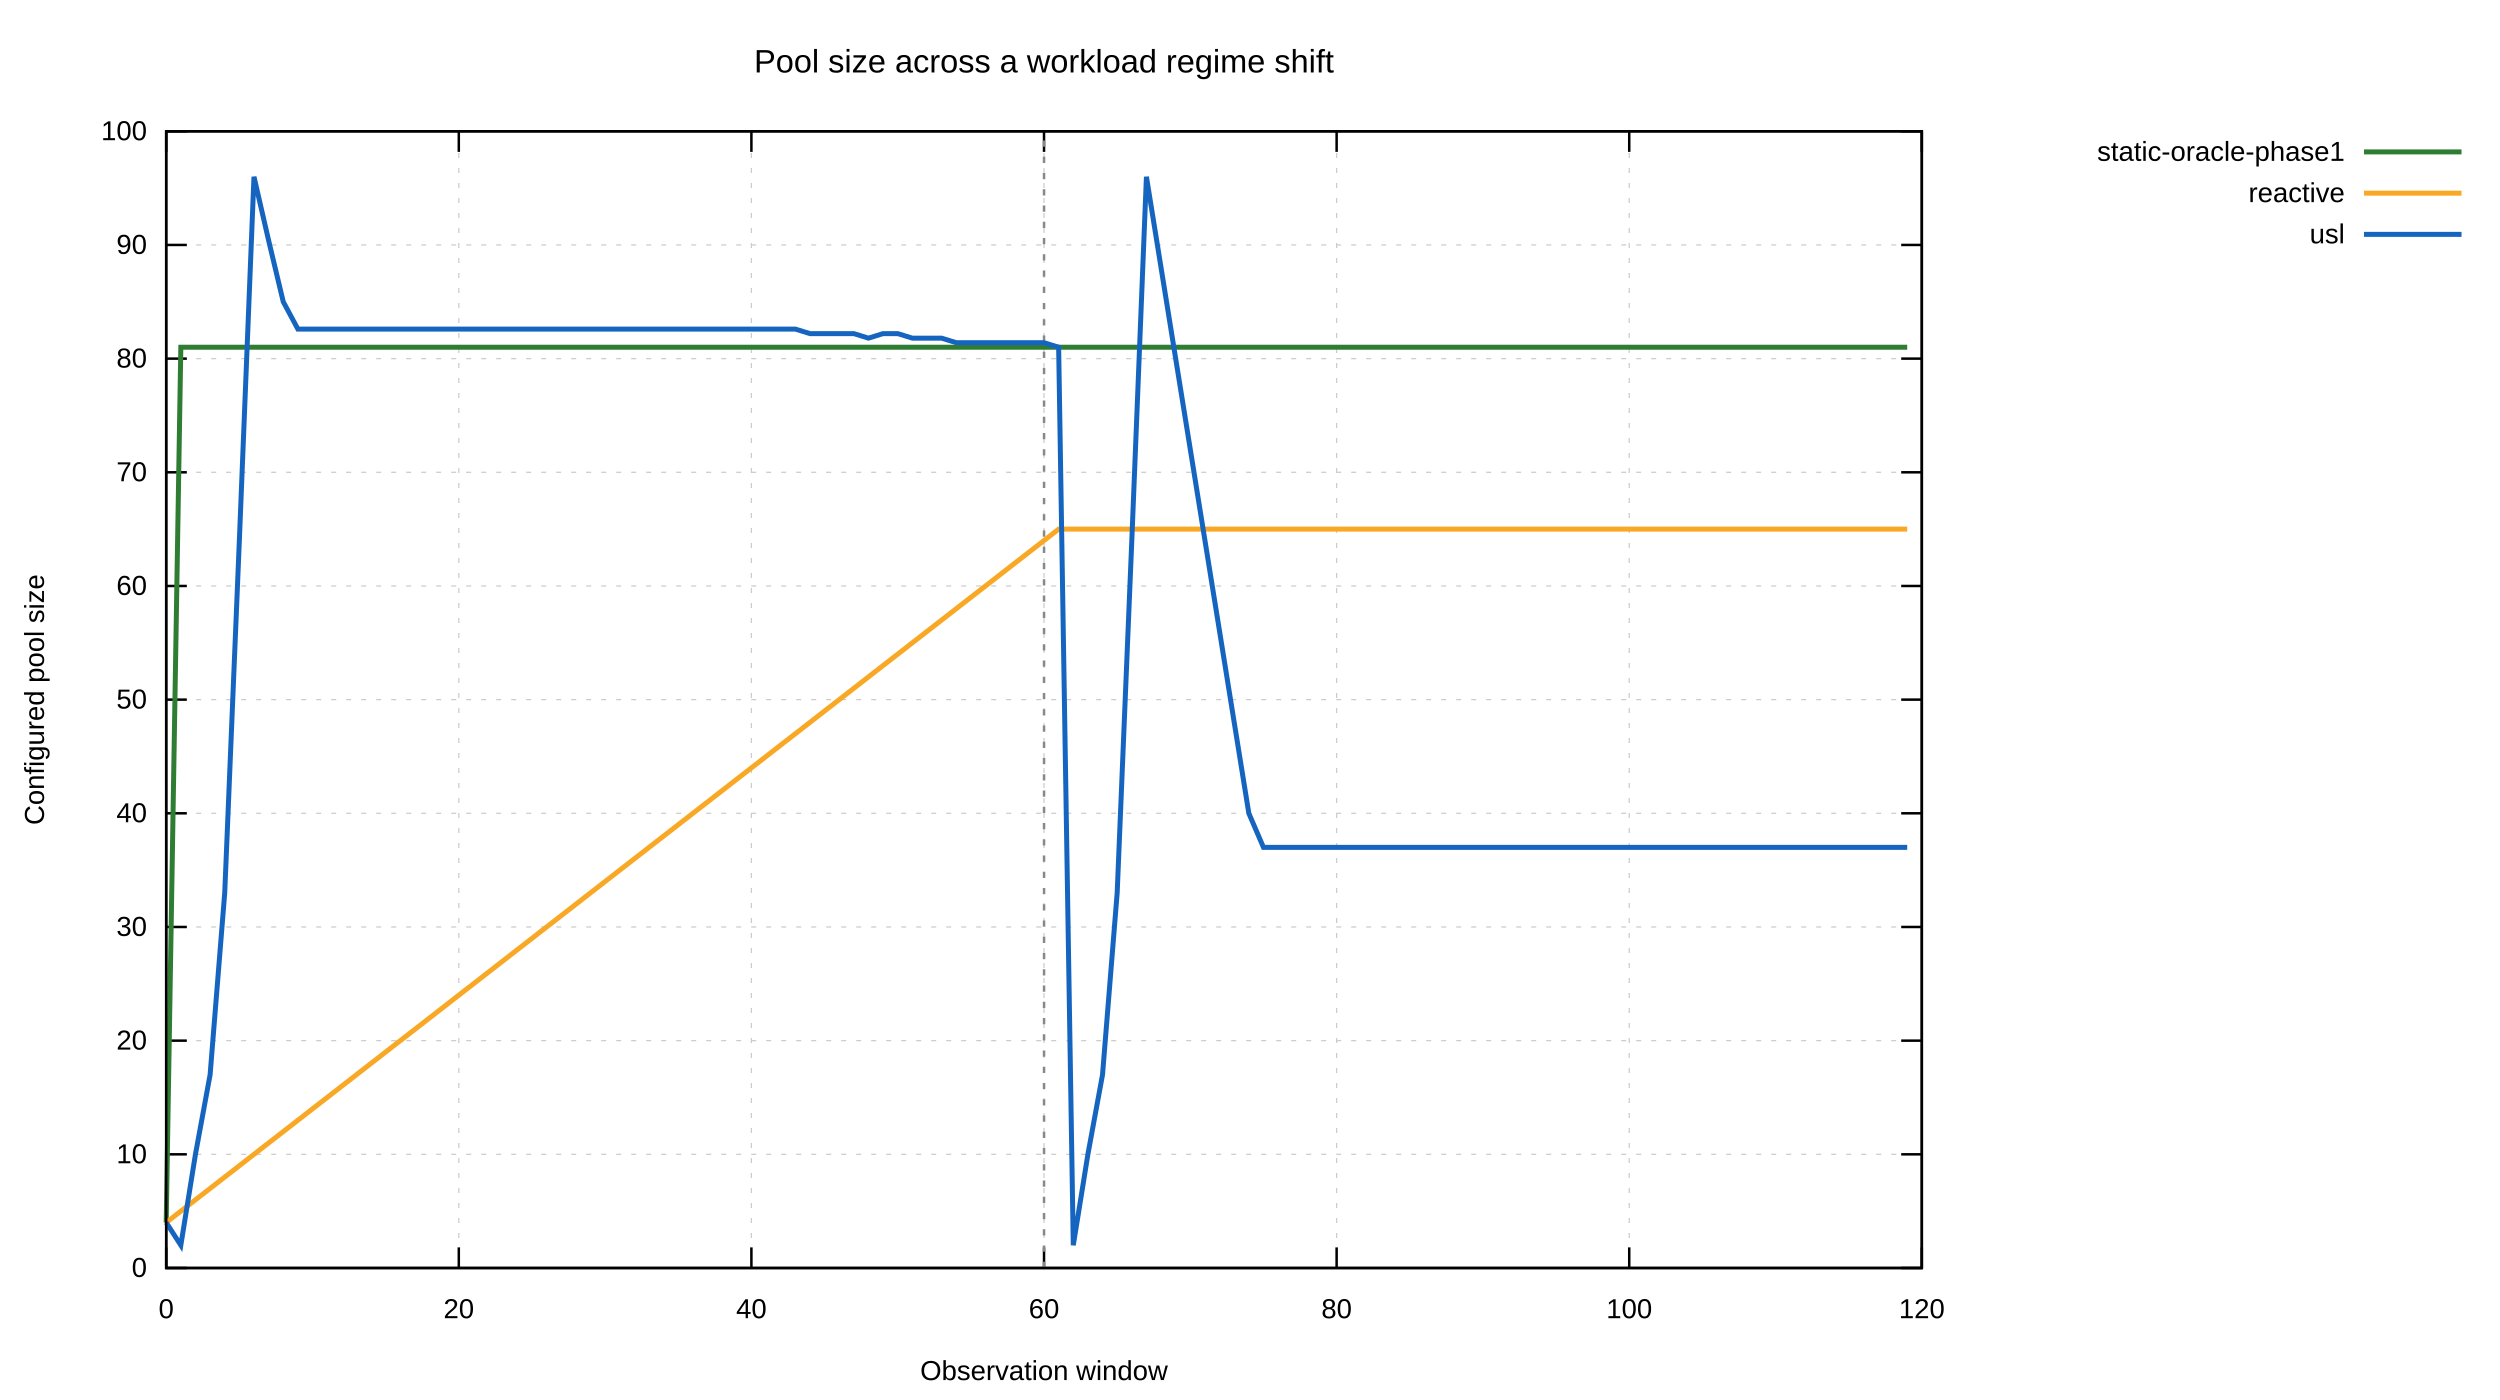
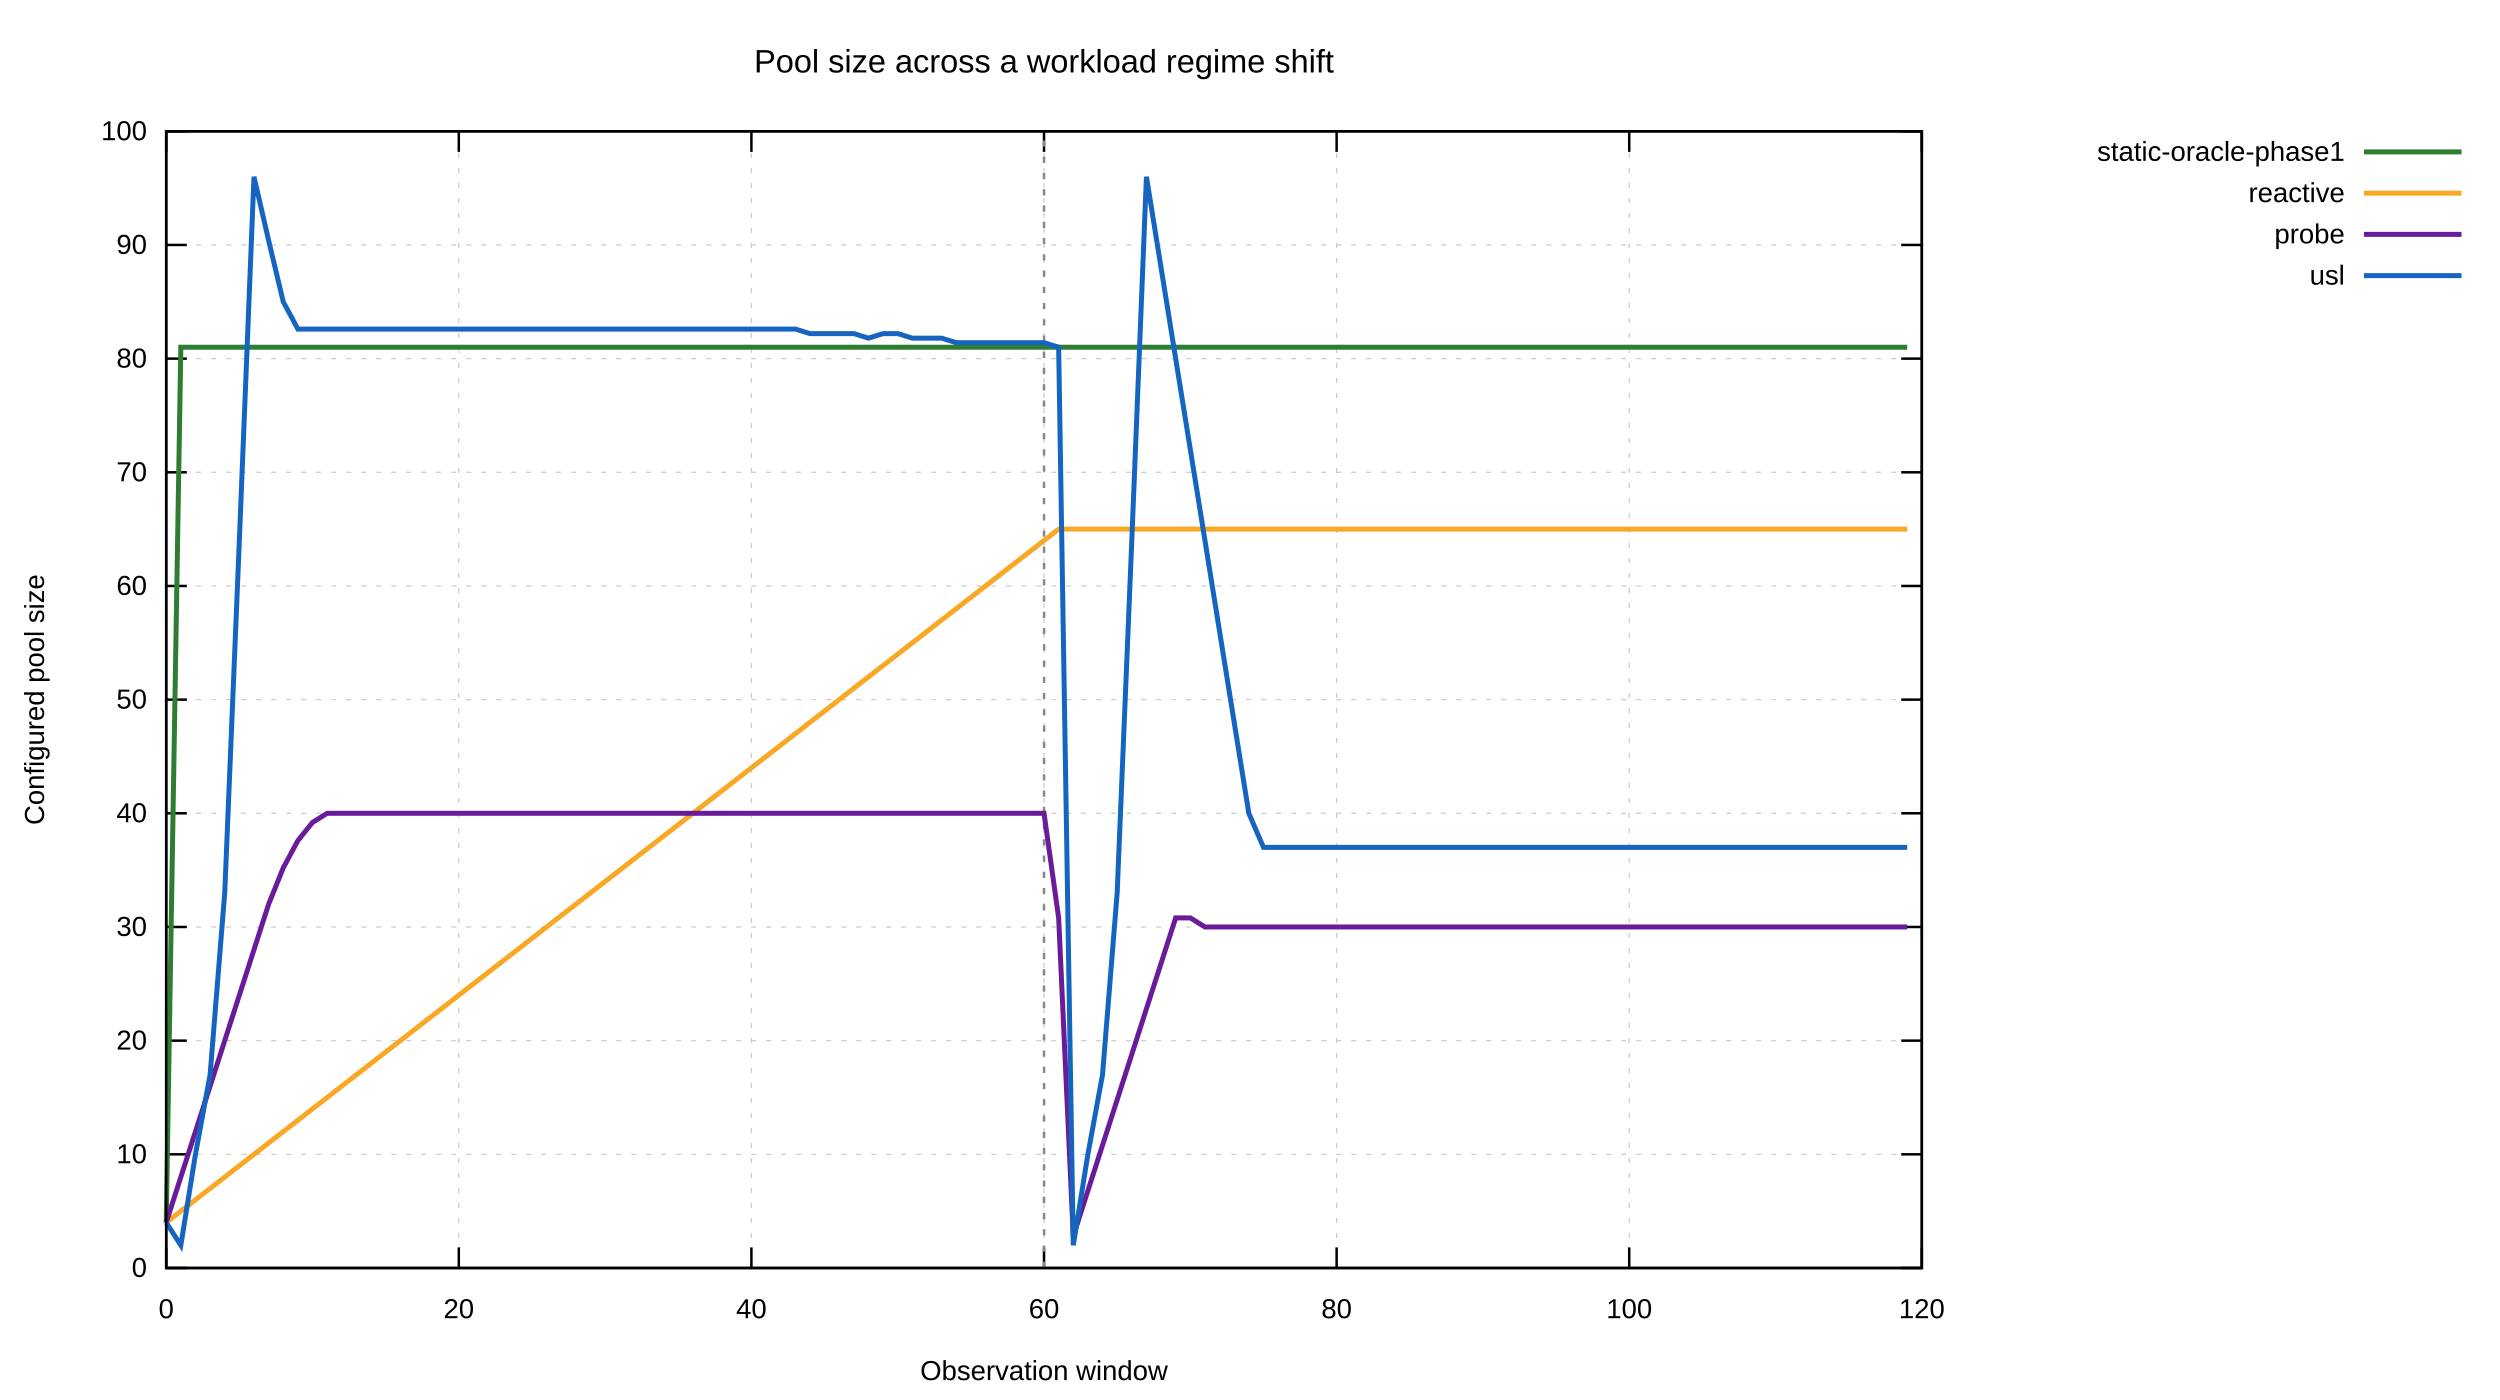
<svg xmlns="http://www.w3.org/2000/svg" xmlns:xlink="http://www.w3.org/1999/xlink" width="1000" height="560" viewBox="0 0 1000 560">
  <g id="gnuplot_canvas">
    <rect x="0" y="0" width="1000" height="560" fill="none" />
    <defs>
      <circle id="gpDot" r="0.5" stroke-width="0.5" stroke="currentColor" />
      <path id="gpPt0" stroke-width="0.242" stroke="currentColor" d="M-1,0 h2 M0,-1 v2" />
      <path id="gpPt1" stroke-width="0.242" stroke="currentColor" d="M-1,-1 L1,1 M1,-1 L-1,1" />
      <path id="gpPt2" stroke-width="0.242" stroke="currentColor" d="M-1,0 L1,0 M0,-1 L0,1 M-1,-1 L1,1 M-1,1 L1,-1" />
      <rect id="gpPt3" stroke-width="0.242" stroke="currentColor" x="-1" y="-1" width="2" height="2" />
      <rect id="gpPt4" stroke-width="0.242" stroke="currentColor" fill="currentColor" x="-1" y="-1" width="2" height="2" />
      <circle id="gpPt5" stroke-width="0.242" stroke="currentColor" cx="0" cy="0" r="1" />
      <use xlink:href="#gpPt5" id="gpPt6" fill="currentColor" stroke="none" />
      <path id="gpPt7" stroke-width="0.242" stroke="currentColor" d="M0,-1.33 L-1.33,0.67 L1.33,0.67 z" />
      <use xlink:href="#gpPt7" id="gpPt8" fill="currentColor" stroke="none" />
      <use xlink:href="#gpPt7" id="gpPt9" stroke="currentColor" transform="rotate(180)" />
      <use xlink:href="#gpPt9" id="gpPt10" fill="currentColor" stroke="none" />
      <use xlink:href="#gpPt3" id="gpPt11" stroke="currentColor" transform="rotate(45)" />
      <use xlink:href="#gpPt11" id="gpPt12" fill="currentColor" stroke="none" />
      <path id="gpPt13" stroke-width="0.242" stroke="currentColor" d="M0,1.330 L1.265,0.411 L0.782,-1.067 L-0.782,-1.076 L-1.265,0.411 z" />
      <use xlink:href="#gpPt13" id="gpPt14" fill="currentColor" stroke="none" />
      <filter id="textbox" filterUnits="objectBoundingBox" x="0" y="0" height="1" width="1">
        <feFlood flood-color="white" flood-opacity="1" result="bgnd" />
        <feComposite in="SourceGraphic" in2="bgnd" operator="atop" />
      </filter>
      <filter id="greybox" filterUnits="objectBoundingBox" x="0" y="0" height="1" width="1">
        <feFlood flood-color="lightgrey" flood-opacity="1" result="grey" />
        <feComposite in="SourceGraphic" in2="grey" operator="atop" />
      </filter>
    </defs>
    <g fill="none" color="white" stroke="currentColor" stroke-width="1.00" stroke-linecap="butt" stroke-linejoin="miter">
</g>
    <g fill="none" color="black" stroke="currentColor" stroke-width="1.00" stroke-linecap="butt" stroke-linejoin="miter">
</g>
    <g fill="none" color="black" stroke="black" stroke-width="0.50" stroke-linecap="butt" stroke-linejoin="miter">
</g>
    <g fill="none" color="gray" stroke="currentColor" stroke-width="0.50" stroke-linecap="butt" stroke-linejoin="miter">
      <path stroke="rgb(204, 204, 204)" stroke-dasharray="2,4" class="gridline" d="M66.48,507.20 L768.73,507.20  " />
    </g>
    <g fill="none" color="gray" stroke="rgb(204, 204, 204)" stroke-width="1.00" stroke-linecap="butt" stroke-linejoin="miter">
</g>
    <g fill="none" color="black" stroke="currentColor" stroke-width="1.00" stroke-linecap="butt" stroke-linejoin="miter">
      <path stroke="black" d="M66.48,507.20 L74.73,507.20 M768.73,507.20 L760.48,507.20  " />
      <g transform="translate(58.79,510.78)" stroke="none" fill="black" font-family="arial" font-size="11.00" text-anchor="end">
        <text>
          <tspan font-family="arial"> 0</tspan>
        </text>
      </g>
    </g>
    <g fill="none" color="black" stroke="currentColor" stroke-width="1.00" stroke-linecap="butt" stroke-linejoin="miter">
</g>
    <g fill="none" color="black" stroke="black" stroke-width="0.50" stroke-linecap="butt" stroke-linejoin="miter">
</g>
    <g fill="none" color="gray" stroke="currentColor" stroke-width="0.50" stroke-linecap="butt" stroke-linejoin="miter">
      <path stroke="rgb(204, 204, 204)" stroke-dasharray="2,4" class="gridline" d="M66.48,461.73 L768.73,461.73  " />
    </g>
    <g fill="none" color="gray" stroke="rgb(204, 204, 204)" stroke-width="1.00" stroke-linecap="butt" stroke-linejoin="miter">
</g>
    <g fill="none" color="black" stroke="currentColor" stroke-width="1.00" stroke-linecap="butt" stroke-linejoin="miter">
      <path stroke="black" d="M66.48,461.73 L74.73,461.73 M768.73,461.73 L760.48,461.73  " />
      <g transform="translate(58.79,465.31)" stroke="none" fill="black" font-family="arial" font-size="11.00" text-anchor="end">
        <text>
          <tspan font-family="arial"> 10</tspan>
        </text>
      </g>
    </g>
    <g fill="none" color="black" stroke="currentColor" stroke-width="1.00" stroke-linecap="butt" stroke-linejoin="miter">
</g>
    <g fill="none" color="black" stroke="black" stroke-width="0.50" stroke-linecap="butt" stroke-linejoin="miter">
</g>
    <g fill="none" color="gray" stroke="currentColor" stroke-width="0.50" stroke-linecap="butt" stroke-linejoin="miter">
      <path stroke="rgb(204, 204, 204)" stroke-dasharray="2,4" class="gridline" d="M66.48,416.26 L768.73,416.26  " />
    </g>
    <g fill="none" color="gray" stroke="rgb(204, 204, 204)" stroke-width="1.00" stroke-linecap="butt" stroke-linejoin="miter">
</g>
    <g fill="none" color="black" stroke="currentColor" stroke-width="1.00" stroke-linecap="butt" stroke-linejoin="miter">
      <path stroke="black" d="M66.48,416.26 L74.73,416.26 M768.73,416.26 L760.48,416.26  " />
      <g transform="translate(58.79,419.84)" stroke="none" fill="black" font-family="arial" font-size="11.00" text-anchor="end">
        <text>
          <tspan font-family="arial"> 20</tspan>
        </text>
      </g>
    </g>
    <g fill="none" color="black" stroke="currentColor" stroke-width="1.00" stroke-linecap="butt" stroke-linejoin="miter">
</g>
    <g fill="none" color="black" stroke="black" stroke-width="0.50" stroke-linecap="butt" stroke-linejoin="miter">
</g>
    <g fill="none" color="gray" stroke="currentColor" stroke-width="0.50" stroke-linecap="butt" stroke-linejoin="miter">
      <path stroke="rgb(204, 204, 204)" stroke-dasharray="2,4" class="gridline" d="M66.48,370.79 L768.73,370.79  " />
    </g>
    <g fill="none" color="gray" stroke="rgb(204, 204, 204)" stroke-width="1.00" stroke-linecap="butt" stroke-linejoin="miter">
</g>
    <g fill="none" color="black" stroke="currentColor" stroke-width="1.00" stroke-linecap="butt" stroke-linejoin="miter">
      <path stroke="black" d="M66.48,370.79 L74.73,370.79 M768.73,370.79 L760.48,370.79  " />
      <g transform="translate(58.79,374.37)" stroke="none" fill="black" font-family="arial" font-size="11.00" text-anchor="end">
        <text>
          <tspan font-family="arial"> 30</tspan>
        </text>
      </g>
    </g>
    <g fill="none" color="black" stroke="currentColor" stroke-width="1.00" stroke-linecap="butt" stroke-linejoin="miter">
</g>
    <g fill="none" color="black" stroke="black" stroke-width="0.50" stroke-linecap="butt" stroke-linejoin="miter">
</g>
    <g fill="none" color="gray" stroke="currentColor" stroke-width="0.50" stroke-linecap="butt" stroke-linejoin="miter">
      <path stroke="rgb(204, 204, 204)" stroke-dasharray="2,4" class="gridline" d="M66.48,325.32 L768.73,325.32  " />
    </g>
    <g fill="none" color="gray" stroke="rgb(204, 204, 204)" stroke-width="1.00" stroke-linecap="butt" stroke-linejoin="miter">
</g>
    <g fill="none" color="black" stroke="currentColor" stroke-width="1.00" stroke-linecap="butt" stroke-linejoin="miter">
      <path stroke="black" d="M66.48,325.32 L74.73,325.32 M768.73,325.32 L760.48,325.32  " />
      <g transform="translate(58.79,328.90)" stroke="none" fill="black" font-family="arial" font-size="11.00" text-anchor="end">
        <text>
          <tspan font-family="arial"> 40</tspan>
        </text>
      </g>
    </g>
    <g fill="none" color="black" stroke="currentColor" stroke-width="1.00" stroke-linecap="butt" stroke-linejoin="miter">
</g>
    <g fill="none" color="black" stroke="black" stroke-width="0.50" stroke-linecap="butt" stroke-linejoin="miter">
</g>
    <g fill="none" color="gray" stroke="currentColor" stroke-width="0.50" stroke-linecap="butt" stroke-linejoin="miter">
      <path stroke="rgb(204, 204, 204)" stroke-dasharray="2,4" class="gridline" d="M66.48,279.85 L768.73,279.85  " />
    </g>
    <g fill="none" color="gray" stroke="rgb(204, 204, 204)" stroke-width="1.00" stroke-linecap="butt" stroke-linejoin="miter">
</g>
    <g fill="none" color="black" stroke="currentColor" stroke-width="1.00" stroke-linecap="butt" stroke-linejoin="miter">
      <path stroke="black" d="M66.48,279.85 L74.73,279.85 M768.73,279.85 L760.48,279.85  " />
      <g transform="translate(58.79,283.43)" stroke="none" fill="black" font-family="arial" font-size="11.00" text-anchor="end">
        <text>
          <tspan font-family="arial"> 50</tspan>
        </text>
      </g>
    </g>
    <g fill="none" color="black" stroke="currentColor" stroke-width="1.00" stroke-linecap="butt" stroke-linejoin="miter">
</g>
    <g fill="none" color="black" stroke="black" stroke-width="0.50" stroke-linecap="butt" stroke-linejoin="miter">
</g>
    <g fill="none" color="gray" stroke="currentColor" stroke-width="0.50" stroke-linecap="butt" stroke-linejoin="miter">
      <path stroke="rgb(204, 204, 204)" stroke-dasharray="2,4" class="gridline" d="M66.48,234.39 L768.73,234.39  " />
    </g>
    <g fill="none" color="gray" stroke="rgb(204, 204, 204)" stroke-width="1.00" stroke-linecap="butt" stroke-linejoin="miter">
</g>
    <g fill="none" color="black" stroke="currentColor" stroke-width="1.00" stroke-linecap="butt" stroke-linejoin="miter">
      <path stroke="black" d="M66.48,234.39 L74.73,234.39 M768.73,234.39 L760.48,234.39  " />
      <g transform="translate(58.79,237.97)" stroke="none" fill="black" font-family="arial" font-size="11.00" text-anchor="end">
        <text>
          <tspan font-family="arial"> 60</tspan>
        </text>
      </g>
    </g>
    <g fill="none" color="black" stroke="currentColor" stroke-width="1.00" stroke-linecap="butt" stroke-linejoin="miter">
</g>
    <g fill="none" color="black" stroke="black" stroke-width="0.50" stroke-linecap="butt" stroke-linejoin="miter">
</g>
    <g fill="none" color="gray" stroke="currentColor" stroke-width="0.50" stroke-linecap="butt" stroke-linejoin="miter">
      <path stroke="rgb(204, 204, 204)" stroke-dasharray="2,4" class="gridline" d="M66.48,188.92 L768.73,188.92  " />
    </g>
    <g fill="none" color="gray" stroke="rgb(204, 204, 204)" stroke-width="1.00" stroke-linecap="butt" stroke-linejoin="miter">
</g>
    <g fill="none" color="black" stroke="currentColor" stroke-width="1.00" stroke-linecap="butt" stroke-linejoin="miter">
      <path stroke="black" d="M66.48,188.92 L74.73,188.92 M768.73,188.92 L760.48,188.92  " />
      <g transform="translate(58.79,192.50)" stroke="none" fill="black" font-family="arial" font-size="11.00" text-anchor="end">
        <text>
          <tspan font-family="arial"> 70</tspan>
        </text>
      </g>
    </g>
    <g fill="none" color="black" stroke="currentColor" stroke-width="1.00" stroke-linecap="butt" stroke-linejoin="miter">
</g>
    <g fill="none" color="black" stroke="black" stroke-width="0.50" stroke-linecap="butt" stroke-linejoin="miter">
</g>
    <g fill="none" color="gray" stroke="currentColor" stroke-width="0.50" stroke-linecap="butt" stroke-linejoin="miter">
      <path stroke="rgb(204, 204, 204)" stroke-dasharray="2,4" class="gridline" d="M66.48,143.45 L768.73,143.45  " />
    </g>
    <g fill="none" color="gray" stroke="rgb(204, 204, 204)" stroke-width="1.00" stroke-linecap="butt" stroke-linejoin="miter">
</g>
    <g fill="none" color="black" stroke="currentColor" stroke-width="1.00" stroke-linecap="butt" stroke-linejoin="miter">
      <path stroke="black" d="M66.48,143.45 L74.73,143.45 M768.73,143.45 L760.48,143.45  " />
      <g transform="translate(58.79,147.03)" stroke="none" fill="black" font-family="arial" font-size="11.00" text-anchor="end">
        <text>
          <tspan font-family="arial"> 80</tspan>
        </text>
      </g>
    </g>
    <g fill="none" color="black" stroke="currentColor" stroke-width="1.00" stroke-linecap="butt" stroke-linejoin="miter">
</g>
    <g fill="none" color="black" stroke="black" stroke-width="0.50" stroke-linecap="butt" stroke-linejoin="miter">
</g>
    <g fill="none" color="gray" stroke="currentColor" stroke-width="0.50" stroke-linecap="butt" stroke-linejoin="miter">
      <path stroke="rgb(204, 204, 204)" stroke-dasharray="2,4" class="gridline" d="M66.48,97.98 L768.73,97.98  " />
    </g>
    <g fill="none" color="gray" stroke="rgb(204, 204, 204)" stroke-width="1.00" stroke-linecap="butt" stroke-linejoin="miter">
</g>
    <g fill="none" color="black" stroke="currentColor" stroke-width="1.00" stroke-linecap="butt" stroke-linejoin="miter">
      <path stroke="black" d="M66.48,97.98 L74.73,97.98 M768.73,97.98 L760.48,97.98  " />
      <g transform="translate(58.79,101.56)" stroke="none" fill="black" font-family="arial" font-size="11.00" text-anchor="end">
        <text>
          <tspan font-family="arial"> 90</tspan>
        </text>
      </g>
    </g>
    <g fill="none" color="black" stroke="currentColor" stroke-width="1.00" stroke-linecap="butt" stroke-linejoin="miter">
</g>
    <g fill="none" color="black" stroke="black" stroke-width="0.50" stroke-linecap="butt" stroke-linejoin="miter">
</g>
    <g fill="none" color="gray" stroke="currentColor" stroke-width="0.50" stroke-linecap="butt" stroke-linejoin="miter">
      <path stroke="rgb(204, 204, 204)" stroke-dasharray="2,4" class="gridline" d="M66.48,52.51 L768.73,52.51  " />
    </g>
    <g fill="none" color="gray" stroke="rgb(204, 204, 204)" stroke-width="1.00" stroke-linecap="butt" stroke-linejoin="miter">
</g>
    <g fill="none" color="black" stroke="currentColor" stroke-width="1.00" stroke-linecap="butt" stroke-linejoin="miter">
      <path stroke="black" d="M66.48,52.51 L74.73,52.51 M768.73,52.51 L760.48,52.51  " />
      <g transform="translate(58.79,56.09)" stroke="none" fill="black" font-family="arial" font-size="11.00" text-anchor="end">
        <text>
          <tspan font-family="arial"> 100</tspan>
        </text>
      </g>
    </g>
    <g fill="none" color="black" stroke="currentColor" stroke-width="1.00" stroke-linecap="butt" stroke-linejoin="miter">
</g>
    <g fill="none" color="black" stroke="black" stroke-width="0.50" stroke-linecap="butt" stroke-linejoin="miter">
</g>
    <g fill="none" color="gray" stroke="currentColor" stroke-width="0.50" stroke-linecap="butt" stroke-linejoin="miter">
      <path stroke="rgb(204, 204, 204)" stroke-dasharray="2,4" class="gridline" d="M66.48,507.20 L66.48,52.51  " />
    </g>
    <g fill="none" color="gray" stroke="rgb(204, 204, 204)" stroke-width="1.00" stroke-linecap="butt" stroke-linejoin="miter">
</g>
    <g fill="none" color="black" stroke="currentColor" stroke-width="1.00" stroke-linecap="butt" stroke-linejoin="miter">
      <path stroke="black" d="M66.48,507.20 L66.48,498.95 M66.48,52.51 L66.48,60.76  " />
      <g transform="translate(66.48,527.28)" stroke="none" fill="black" font-family="arial" font-size="11.00" text-anchor="middle">
        <text>
          <tspan font-family="arial"> 0</tspan>
        </text>
      </g>
    </g>
    <g fill="none" color="black" stroke="currentColor" stroke-width="1.00" stroke-linecap="butt" stroke-linejoin="miter">
</g>
    <g fill="none" color="black" stroke="black" stroke-width="0.50" stroke-linecap="butt" stroke-linejoin="miter">
</g>
    <g fill="none" color="gray" stroke="currentColor" stroke-width="0.50" stroke-linecap="butt" stroke-linejoin="miter">
      <path stroke="rgb(204, 204, 204)" stroke-dasharray="2,4" class="gridline" d="M183.52,507.20 L183.52,52.51  " />
    </g>
    <g fill="none" color="gray" stroke="rgb(204, 204, 204)" stroke-width="1.00" stroke-linecap="butt" stroke-linejoin="miter">
</g>
    <g fill="none" color="black" stroke="currentColor" stroke-width="1.00" stroke-linecap="butt" stroke-linejoin="miter">
      <path stroke="black" d="M183.52,507.20 L183.52,498.95 M183.52,52.51 L183.52,60.76  " />
      <g transform="translate(183.52,527.28)" stroke="none" fill="black" font-family="arial" font-size="11.00" text-anchor="middle">
        <text>
          <tspan font-family="arial"> 20</tspan>
        </text>
      </g>
    </g>
    <g fill="none" color="black" stroke="currentColor" stroke-width="1.00" stroke-linecap="butt" stroke-linejoin="miter">
</g>
    <g fill="none" color="black" stroke="black" stroke-width="0.50" stroke-linecap="butt" stroke-linejoin="miter">
</g>
    <g fill="none" color="gray" stroke="currentColor" stroke-width="0.50" stroke-linecap="butt" stroke-linejoin="miter">
      <path stroke="rgb(204, 204, 204)" stroke-dasharray="2,4" class="gridline" d="M300.56,507.20 L300.56,52.51  " />
    </g>
    <g fill="none" color="gray" stroke="rgb(204, 204, 204)" stroke-width="1.00" stroke-linecap="butt" stroke-linejoin="miter">
</g>
    <g fill="none" color="black" stroke="currentColor" stroke-width="1.00" stroke-linecap="butt" stroke-linejoin="miter">
      <path stroke="black" d="M300.56,507.20 L300.56,498.95 M300.56,52.51 L300.56,60.76  " />
      <g transform="translate(300.56,527.28)" stroke="none" fill="black" font-family="arial" font-size="11.00" text-anchor="middle">
        <text>
          <tspan font-family="arial"> 40</tspan>
        </text>
      </g>
    </g>
    <g fill="none" color="black" stroke="currentColor" stroke-width="1.00" stroke-linecap="butt" stroke-linejoin="miter">
</g>
    <g fill="none" color="black" stroke="black" stroke-width="0.50" stroke-linecap="butt" stroke-linejoin="miter">
</g>
    <g fill="none" color="gray" stroke="currentColor" stroke-width="0.50" stroke-linecap="butt" stroke-linejoin="miter">
      <path stroke="rgb(204, 204, 204)" stroke-dasharray="2,4" class="gridline" d="M417.61,507.20 L417.61,52.51  " />
    </g>
    <g fill="none" color="gray" stroke="rgb(204, 204, 204)" stroke-width="1.00" stroke-linecap="butt" stroke-linejoin="miter">
</g>
    <g fill="none" color="black" stroke="currentColor" stroke-width="1.00" stroke-linecap="butt" stroke-linejoin="miter">
      <path stroke="black" d="M417.61,507.20 L417.61,498.95 M417.61,52.51 L417.61,60.76  " />
      <g transform="translate(417.61,527.28)" stroke="none" fill="black" font-family="arial" font-size="11.00" text-anchor="middle">
        <text>
          <tspan font-family="arial"> 60</tspan>
        </text>
      </g>
    </g>
    <g fill="none" color="black" stroke="currentColor" stroke-width="1.00" stroke-linecap="butt" stroke-linejoin="miter">
</g>
    <g fill="none" color="black" stroke="black" stroke-width="0.50" stroke-linecap="butt" stroke-linejoin="miter">
</g>
    <g fill="none" color="gray" stroke="currentColor" stroke-width="0.50" stroke-linecap="butt" stroke-linejoin="miter">
      <path stroke="rgb(204, 204, 204)" stroke-dasharray="2,4" class="gridline" d="M534.65,507.20 L534.65,52.51  " />
    </g>
    <g fill="none" color="gray" stroke="rgb(204, 204, 204)" stroke-width="1.00" stroke-linecap="butt" stroke-linejoin="miter">
</g>
    <g fill="none" color="black" stroke="currentColor" stroke-width="1.00" stroke-linecap="butt" stroke-linejoin="miter">
      <path stroke="black" d="M534.65,507.20 L534.65,498.95 M534.65,52.51 L534.65,60.76  " />
      <g transform="translate(534.65,527.28)" stroke="none" fill="black" font-family="arial" font-size="11.00" text-anchor="middle">
        <text>
          <tspan font-family="arial"> 80</tspan>
        </text>
      </g>
    </g>
    <g fill="none" color="black" stroke="currentColor" stroke-width="1.00" stroke-linecap="butt" stroke-linejoin="miter">
</g>
    <g fill="none" color="black" stroke="black" stroke-width="0.50" stroke-linecap="butt" stroke-linejoin="miter">
</g>
    <g fill="none" color="gray" stroke="currentColor" stroke-width="0.50" stroke-linecap="butt" stroke-linejoin="miter">
      <path stroke="rgb(204, 204, 204)" stroke-dasharray="2,4" class="gridline" d="M651.69,507.20 L651.69,52.51  " />
    </g>
    <g fill="none" color="gray" stroke="rgb(204, 204, 204)" stroke-width="1.00" stroke-linecap="butt" stroke-linejoin="miter">
</g>
    <g fill="none" color="black" stroke="currentColor" stroke-width="1.00" stroke-linecap="butt" stroke-linejoin="miter">
      <path stroke="black" d="M651.69,507.20 L651.69,498.95 M651.69,52.51 L651.69,60.76  " />
      <g transform="translate(651.69,527.28)" stroke="none" fill="black" font-family="arial" font-size="11.00" text-anchor="middle">
        <text>
          <tspan font-family="arial"> 100</tspan>
        </text>
      </g>
    </g>
    <g fill="none" color="black" stroke="currentColor" stroke-width="1.00" stroke-linecap="butt" stroke-linejoin="miter">
</g>
    <g fill="none" color="black" stroke="black" stroke-width="0.50" stroke-linecap="butt" stroke-linejoin="miter">
</g>
    <g fill="none" color="gray" stroke="currentColor" stroke-width="0.50" stroke-linecap="butt" stroke-linejoin="miter">
      <path stroke="rgb(204, 204, 204)" stroke-dasharray="2,4" class="gridline" d="M768.73,507.20 L768.73,52.51  " />
    </g>
    <g fill="none" color="gray" stroke="rgb(204, 204, 204)" stroke-width="1.00" stroke-linecap="butt" stroke-linejoin="miter">
</g>
    <g fill="none" color="black" stroke="currentColor" stroke-width="1.00" stroke-linecap="butt" stroke-linejoin="miter">
      <path stroke="black" d="M768.73,507.20 L768.73,498.95 M768.73,52.51 L768.73,60.76  " />
      <g transform="translate(768.73,527.28)" stroke="none" fill="black" font-family="arial" font-size="11.00" text-anchor="middle">
        <text>
          <tspan font-family="arial"> 120</tspan>
        </text>
      </g>
    </g>
    <g fill="none" color="black" stroke="currentColor" stroke-width="1.00" stroke-linecap="butt" stroke-linejoin="miter">
</g>
    <g fill="none" color="black" stroke="currentColor" stroke-width="1.00" stroke-linecap="butt" stroke-linejoin="miter">
      <path stroke="black" d="M66.48,52.51 L66.48,507.20 L768.73,507.20 L768.73,52.51 L66.48,52.51 Z  " />
    </g>
    <g fill="none" color="black" stroke="currentColor" stroke-width="1.00" stroke-linecap="butt" stroke-linejoin="miter">
      <path stroke="rgb(136, 136, 136)" stroke-dasharray="2.5,4.0" d="M417.62,507.19 L417.62,52.50  " />
    </g>
    <g fill="none" color="black" stroke="currentColor" stroke-width="1.00" stroke-linecap="butt" stroke-linejoin="miter">
</g>
    <g id="gnuplot_plot_1">
      <g fill="none" color="white" stroke="black" stroke-width="2.00" stroke-linecap="butt" stroke-linejoin="miter">
</g>
      <g fill="none" color="black" stroke="currentColor" stroke-width="2.00" stroke-linecap="butt" stroke-linejoin="miter">
        <g transform="translate(937.91,64.34)" stroke="none" fill="black" font-family="arial" font-size="11.00" text-anchor="end">
          <text>
            <tspan font-family="arial">static-oracle-phase1</tspan>
          </text>
        </g>
      </g>
      <g fill="none" color="black" stroke="currentColor" stroke-width="2.00" stroke-linecap="butt" stroke-linejoin="miter">
        <path stroke="rgb( 46, 125,  50)" d="M945.60,60.76 L984.61,60.76 M66.48,489.01 L72.33,138.90 L78.18,138.90 L84.04,138.90 L89.89,138.90 L95.74,138.90   L101.59,138.90 L107.44,138.90 L113.30,138.90 L119.15,138.90 L125.00,138.90 L130.85,138.90 L136.71,138.90 L142.56,138.90   L148.41,138.90 L154.26,138.90 L160.11,138.90 L165.97,138.90 L171.82,138.90 L177.67,138.90 L183.52,138.90 L189.37,138.90   L195.23,138.90 L201.08,138.90 L206.93,138.90 L212.78,138.90 L218.63,138.90 L224.49,138.90 L230.34,138.90 L236.19,138.90   L242.04,138.90 L247.89,138.90 L253.75,138.90 L259.60,138.90 L265.45,138.90 L271.30,138.90 L277.16,138.90 L283.01,138.90   L288.86,138.90 L294.71,138.90 L300.56,138.90 L306.42,138.90 L312.27,138.90 L318.12,138.90 L323.97,138.90 L329.82,138.90   L335.68,138.90 L341.53,138.90 L347.38,138.90 L353.23,138.90 L359.08,138.90 L364.94,138.90 L370.79,138.90 L376.64,138.90   L382.49,138.90 L388.34,138.90 L394.20,138.90 L400.05,138.90 L405.90,138.90 L411.75,138.90 L417.61,138.90 L423.46,138.90   L429.31,138.90 L435.16,138.90 L441.01,138.90 L446.87,138.90 L452.72,138.90 L458.57,138.90 L464.42,138.90 L470.27,138.90   L476.13,138.90 L481.98,138.90 L487.83,138.90 L493.68,138.90 L499.53,138.90 L505.39,138.90 L511.24,138.90 L517.09,138.90   L522.94,138.90 L528.79,138.90 L534.65,138.90 L540.50,138.90 L546.35,138.90 L552.20,138.90 L558.06,138.90 L563.91,138.90   L569.76,138.90 L575.61,138.90 L581.46,138.90 L587.32,138.90 L593.17,138.90 L599.02,138.90 L604.87,138.90 L610.72,138.90   L616.58,138.90 L622.43,138.90 L628.28,138.90 L634.13,138.90 L639.98,138.90 L645.84,138.90 L651.69,138.90 L657.54,138.90   L663.39,138.90 L669.24,138.90 L675.10,138.90 L680.95,138.90 L686.80,138.90 L692.65,138.90 L698.51,138.90 L704.36,138.90   L710.21,138.90 L716.06,138.90 L721.91,138.90 L727.77,138.90 L733.62,138.90 L739.47,138.90 L745.32,138.90 L751.17,138.90   L757.03,138.90 L762.88,138.90  " />
      </g>
    </g>
    <g id="gnuplot_plot_2">
      <g fill="none" color="black" stroke="currentColor" stroke-width="2.00" stroke-linecap="butt" stroke-linejoin="miter">
        <g transform="translate(937.91,80.84)" stroke="none" fill="black" font-family="arial" font-size="11.00" text-anchor="end">
          <text>
            <tspan font-family="arial">reactive</tspan>
          </text>
        </g>
      </g>
      <g fill="none" color="black" stroke="currentColor" stroke-width="2.00" stroke-linecap="butt" stroke-linejoin="miter">
        <path stroke="rgb(249, 168,  37)" d="M945.60,77.26 L984.61,77.26 M66.48,489.01 L72.33,484.47 L78.18,479.92 L84.04,475.37 L89.89,470.82 L95.74,466.28   L101.59,461.73 L107.44,457.18 L113.30,452.64 L119.15,448.09 L125.00,443.54 L130.85,439.00 L136.71,434.45 L142.56,429.90   L148.41,425.36 L154.26,420.81 L160.11,416.26 L165.97,411.72 L171.82,407.17 L177.67,402.62 L183.52,398.07 L189.37,393.53   L195.23,388.98 L201.08,384.43 L206.93,379.89 L212.78,375.34 L218.63,370.79 L224.49,366.25 L230.34,361.70 L236.19,357.15   L242.04,352.61 L247.89,348.06 L253.75,343.51 L259.60,338.96 L265.45,334.42 L271.30,329.87 L277.16,325.32 L283.01,320.78   L288.86,316.23 L294.71,311.68 L300.56,307.14 L306.42,302.59 L312.27,298.04 L318.12,293.50 L323.97,288.95 L329.82,284.40   L335.68,279.85 L341.53,275.31 L347.38,270.76 L353.23,266.21 L359.08,261.67 L364.94,257.12 L370.79,252.57 L376.64,248.03   L382.49,243.48 L388.34,238.93 L394.20,234.39 L400.05,229.84 L405.90,225.29 L411.75,220.75 L417.61,216.20 L423.46,211.65   L429.31,211.65 L435.16,211.65 L441.01,211.65 L446.87,211.65 L452.72,211.65 L458.57,211.65 L464.42,211.65 L470.27,211.65   L476.13,211.65 L481.98,211.65 L487.83,211.65 L493.68,211.65 L499.53,211.65 L505.39,211.65 L511.24,211.65 L517.09,211.65   L522.94,211.65 L528.79,211.65 L534.65,211.65 L540.50,211.65 L546.35,211.65 L552.20,211.65 L558.06,211.65 L563.91,211.65   L569.76,211.65 L575.61,211.65 L581.46,211.65 L587.32,211.65 L593.17,211.65 L599.02,211.65 L604.87,211.65 L610.72,211.65   L616.58,211.65 L622.43,211.65 L628.28,211.65 L634.13,211.65 L639.98,211.65 L645.84,211.65 L651.69,211.65 L657.54,211.65   L663.39,211.65 L669.24,211.65 L675.10,211.65 L680.95,211.65 L686.80,211.65 L692.65,211.65 L698.51,211.65 L704.36,211.65   L710.21,211.65 L716.06,211.65 L721.91,211.65 L727.77,211.65 L733.62,211.65 L739.47,211.65 L745.32,211.65 L751.17,211.65   L757.03,211.65 L762.88,211.65  " />
      </g>
    </g>
    <g id="gnuplot_plot_3">
      <g fill="none" color="black" stroke="currentColor" stroke-width="2.00" stroke-linecap="butt" stroke-linejoin="miter">
        <g transform="translate(937.91,97.34)" stroke="none" fill="black" font-family="arial" font-size="11.00" text-anchor="end">
          <text>
+             <tspan font-family="arial">probe</tspan>
+           </text>
+         </g>
+       </g>
+       <g fill="none" color="black" stroke="currentColor" stroke-width="2.00" stroke-linecap="butt" stroke-linejoin="miter">
+         <path stroke="rgb(106,  27, 154)" d="M945.60,93.76 L984.61,93.76 M66.48,489.01 L72.33,470.82 L78.18,452.64 L84.04,434.45 L89.89,416.26 L95.74,398.07   L101.59,379.89 L107.44,361.70 L113.30,347.15 L119.15,336.24 L125.00,328.96 L130.85,325.32 L136.71,325.32 L142.56,325.32   L148.41,325.32 L154.26,325.32 L160.11,325.32 L165.97,325.32 L171.82,325.32 L177.67,325.32 L183.52,325.32 L189.37,325.32   L195.23,325.32 L201.08,325.32 L206.93,325.32 L212.78,325.32 L218.63,325.32 L224.49,325.32 L230.34,325.32 L236.19,325.32   L242.04,325.32 L247.89,325.32 L253.75,325.32 L259.60,325.32 L265.45,325.32 L271.30,325.32 L277.16,325.32 L283.01,325.32   L288.86,325.32 L294.71,325.32 L300.56,325.32 L306.42,325.32 L312.27,325.32 L318.12,325.32 L323.97,325.32 L329.82,325.32   L335.68,325.32 L341.53,325.32 L347.38,325.32 L353.23,325.32 L359.08,325.32 L364.94,325.32 L370.79,325.32 L376.64,325.32   L382.49,325.32 L388.34,325.32 L394.20,325.32 L400.05,325.32 L405.90,325.32 L411.75,325.32 L417.61,325.32 L423.46,367.16   L429.31,494.47 L435.16,476.28 L441.01,458.09 L446.87,439.91 L452.72,421.72 L458.57,403.53 L464.42,385.34 L470.27,367.16   L476.13,367.16 L481.98,370.79 L487.83,370.79 L493.68,370.79 L499.53,370.79 L505.39,370.79 L511.24,370.79 L517.09,370.79   L522.94,370.79 L528.79,370.79 L534.65,370.79 L540.50,370.79 L546.35,370.79 L552.20,370.79 L558.06,370.79 L563.91,370.79   L569.76,370.79 L575.61,370.79 L581.46,370.79 L587.32,370.79 L593.17,370.79 L599.02,370.79 L604.87,370.79 L610.72,370.79   L616.58,370.79 L622.43,370.79 L628.28,370.79 L634.13,370.79 L639.98,370.79 L645.84,370.79 L651.69,370.79 L657.54,370.79   L663.39,370.79 L669.24,370.79 L675.10,370.79 L680.95,370.79 L686.80,370.79 L692.65,370.79 L698.51,370.79 L704.36,370.79   L710.21,370.79 L716.06,370.79 L721.91,370.79 L727.77,370.79 L733.62,370.79 L739.47,370.79 L745.32,370.79 L751.17,370.79   L757.03,370.79 L762.88,370.79  " />
+       </g>
+     </g>
+     <g id="gnuplot_plot_4">
+       <g fill="none" color="black" stroke="currentColor" stroke-width="2.00" stroke-linecap="butt" stroke-linejoin="miter">
+         <g transform="translate(937.91,113.84)" stroke="none" fill="black" font-family="arial" font-size="11.00" text-anchor="end">
+           <text>
            <tspan font-family="arial">usl</tspan>
          </text>
        </g>
      </g>
      <g fill="none" color="black" stroke="currentColor" stroke-width="2.00" stroke-linecap="butt" stroke-linejoin="miter">
-         <path stroke="rgb( 21, 101, 192)" d="M945.60,93.76 L984.61,93.76 M66.48,489.01 L72.33,498.11 L78.18,461.73 L84.04,429.90 L89.89,357.15 L95.74,216.20   L101.59,70.70 L107.44,96.16 L113.30,120.71 L119.15,131.63 L125.00,131.63 L130.85,131.63 L136.71,131.63 L142.56,131.63   L148.41,131.63 L154.26,131.63 L160.11,131.63 L165.97,131.63 L171.82,131.63 L177.67,131.63 L183.52,131.63 L189.37,131.63   L195.23,131.63 L201.08,131.63 L206.93,131.63 L212.78,131.63 L218.63,131.63 L224.49,131.63 L230.34,131.63 L236.19,131.63   L242.04,131.63 L247.89,131.63 L253.75,131.63 L259.60,131.63 L265.45,131.63 L271.30,131.63 L277.16,131.63 L283.01,131.63   L288.86,131.63 L294.71,131.63 L300.56,131.63 L306.42,131.63 L312.27,131.63 L318.12,131.63 L323.97,133.44 L329.82,133.44   L335.68,133.44 L341.53,133.44 L347.38,135.26 L353.23,133.44 L359.08,133.44 L364.94,135.26 L370.79,135.26 L376.64,135.26   L382.49,137.08 L388.34,137.08 L394.20,137.08 L400.05,137.08 L405.90,137.08 L411.75,137.08 L417.61,137.08 L423.46,138.90   L429.31,498.11 L435.16,461.73 L441.01,429.90 L446.87,357.15 L452.72,216.20 L458.57,70.70 L464.42,107.07 L470.27,143.45   L476.13,179.82 L481.98,216.20 L487.83,252.57 L493.68,288.95 L499.53,325.32 L505.39,338.96 L511.24,338.96 L517.09,338.96   L522.94,338.96 L528.79,338.96 L534.65,338.96 L540.50,338.96 L546.35,338.96 L552.20,338.96 L558.06,338.96 L563.91,338.96   L569.76,338.96 L575.61,338.96 L581.46,338.96 L587.32,338.96 L593.17,338.96 L599.02,338.96 L604.87,338.96 L610.72,338.96   L616.58,338.96 L622.43,338.96 L628.28,338.96 L634.13,338.96 L639.98,338.96 L645.84,338.96 L651.69,338.96 L657.54,338.96   L663.39,338.96 L669.24,338.96 L675.10,338.96 L680.95,338.96 L686.80,338.96 L692.65,338.96 L698.51,338.96 L704.36,338.96   L710.21,338.96 L716.06,338.96 L721.91,338.96 L727.77,338.96 L733.62,338.96 L739.47,338.96 L745.32,338.96 L751.17,338.96   L757.03,338.96 L762.88,338.96  " />
+         <path stroke="rgb( 21, 101, 192)" d="M945.60,110.26 L984.61,110.26 M66.48,489.01 L72.33,498.11 L78.18,461.73 L84.04,429.90 L89.89,357.15 L95.74,216.20   L101.59,70.70 L107.44,96.16 L113.30,120.71 L119.15,131.63 L125.00,131.63 L130.85,131.63 L136.71,131.63 L142.56,131.63   L148.41,131.63 L154.26,131.63 L160.11,131.63 L165.97,131.63 L171.82,131.63 L177.67,131.63 L183.52,131.63 L189.37,131.63   L195.23,131.63 L201.08,131.63 L206.93,131.63 L212.78,131.63 L218.63,131.63 L224.49,131.63 L230.34,131.63 L236.19,131.63   L242.04,131.63 L247.89,131.63 L253.75,131.63 L259.60,131.63 L265.45,131.63 L271.30,131.63 L277.16,131.63 L283.01,131.63   L288.86,131.63 L294.71,131.63 L300.56,131.63 L306.42,131.63 L312.27,131.63 L318.12,131.63 L323.97,133.44 L329.82,133.44   L335.68,133.44 L341.53,133.44 L347.38,135.26 L353.23,133.44 L359.08,133.44 L364.94,135.26 L370.79,135.26 L376.64,135.26   L382.49,137.08 L388.34,137.08 L394.20,137.08 L400.05,137.08 L405.90,137.08 L411.75,137.08 L417.61,137.08 L423.46,138.90   L429.31,498.11 L435.16,461.73 L441.01,429.90 L446.87,357.15 L452.72,216.20 L458.57,70.70 L464.42,107.07 L470.27,143.45   L476.13,179.82 L481.98,216.20 L487.83,252.57 L493.68,288.95 L499.53,325.32 L505.39,338.96 L511.24,338.96 L517.09,338.96   L522.94,338.96 L528.79,338.96 L534.65,338.96 L540.50,338.96 L546.35,338.96 L552.20,338.96 L558.06,338.96 L563.91,338.96   L569.76,338.96 L575.61,338.96 L581.46,338.96 L587.32,338.96 L593.17,338.96 L599.02,338.96 L604.87,338.96 L610.72,338.96   L616.58,338.96 L622.43,338.96 L628.28,338.96 L634.13,338.96 L639.98,338.96 L645.84,338.96 L651.69,338.96 L657.54,338.96   L663.39,338.96 L669.24,338.96 L675.10,338.96 L680.95,338.96 L686.80,338.96 L692.65,338.96 L698.51,338.96 L704.36,338.96   L710.21,338.96 L716.06,338.96 L721.91,338.96 L727.77,338.96 L733.62,338.96 L739.47,338.96 L745.32,338.96 L751.17,338.96   L757.03,338.96 L762.88,338.96  " />
      </g>
    </g>
    <g fill="none" color="black" stroke="currentColor" stroke-width="2.00" stroke-linecap="butt" stroke-linejoin="miter">
</g>
    <g fill="none" color="black" stroke="black" stroke-width="1.00" stroke-linecap="butt" stroke-linejoin="miter">
</g>
    <g fill="none" color="black" stroke="currentColor" stroke-width="1.00" stroke-linecap="butt" stroke-linejoin="miter">
      <path stroke="black" d="M66.48,52.51 L66.48,507.20 L768.73,507.20 L768.73,52.51 L66.48,52.51 Z  " />
      <g transform="translate(17.58,279.86) rotate(270.00)" stroke="none" fill="black" font-family="arial" font-size="11.00" text-anchor="middle">
        <text>
          <tspan font-family="arial">Configured pool size</tspan>
        </text>
      </g>
    </g>
    <g fill="none" color="black" stroke="currentColor" stroke-width="1.00" stroke-linecap="butt" stroke-linejoin="miter">
      <g transform="translate(417.60,552.03)" stroke="none" fill="black" font-family="arial" font-size="11.00" text-anchor="middle">
        <text>
          <tspan font-family="arial">Observation window</tspan>
        </text>
      </g>
    </g>
    <g fill="none" color="black" stroke="currentColor" stroke-width="1.00" stroke-linecap="butt" stroke-linejoin="miter">
</g>
    <g fill="none" color="black" stroke="currentColor" stroke-width="1.00" stroke-linecap="butt" stroke-linejoin="miter">
      <g transform="translate(417.60,28.99)" stroke="none" fill="black" font-family="arial" font-size="13.00" text-anchor="middle">
        <text>
          <tspan font-family="arial">Pool size across a workload regime shift</tspan>
        </text>
      </g>
    </g>
    <g fill="none" color="black" stroke="currentColor" stroke-width="1.00" stroke-linecap="butt" stroke-linejoin="miter">
</g>
  </g>
</svg>
